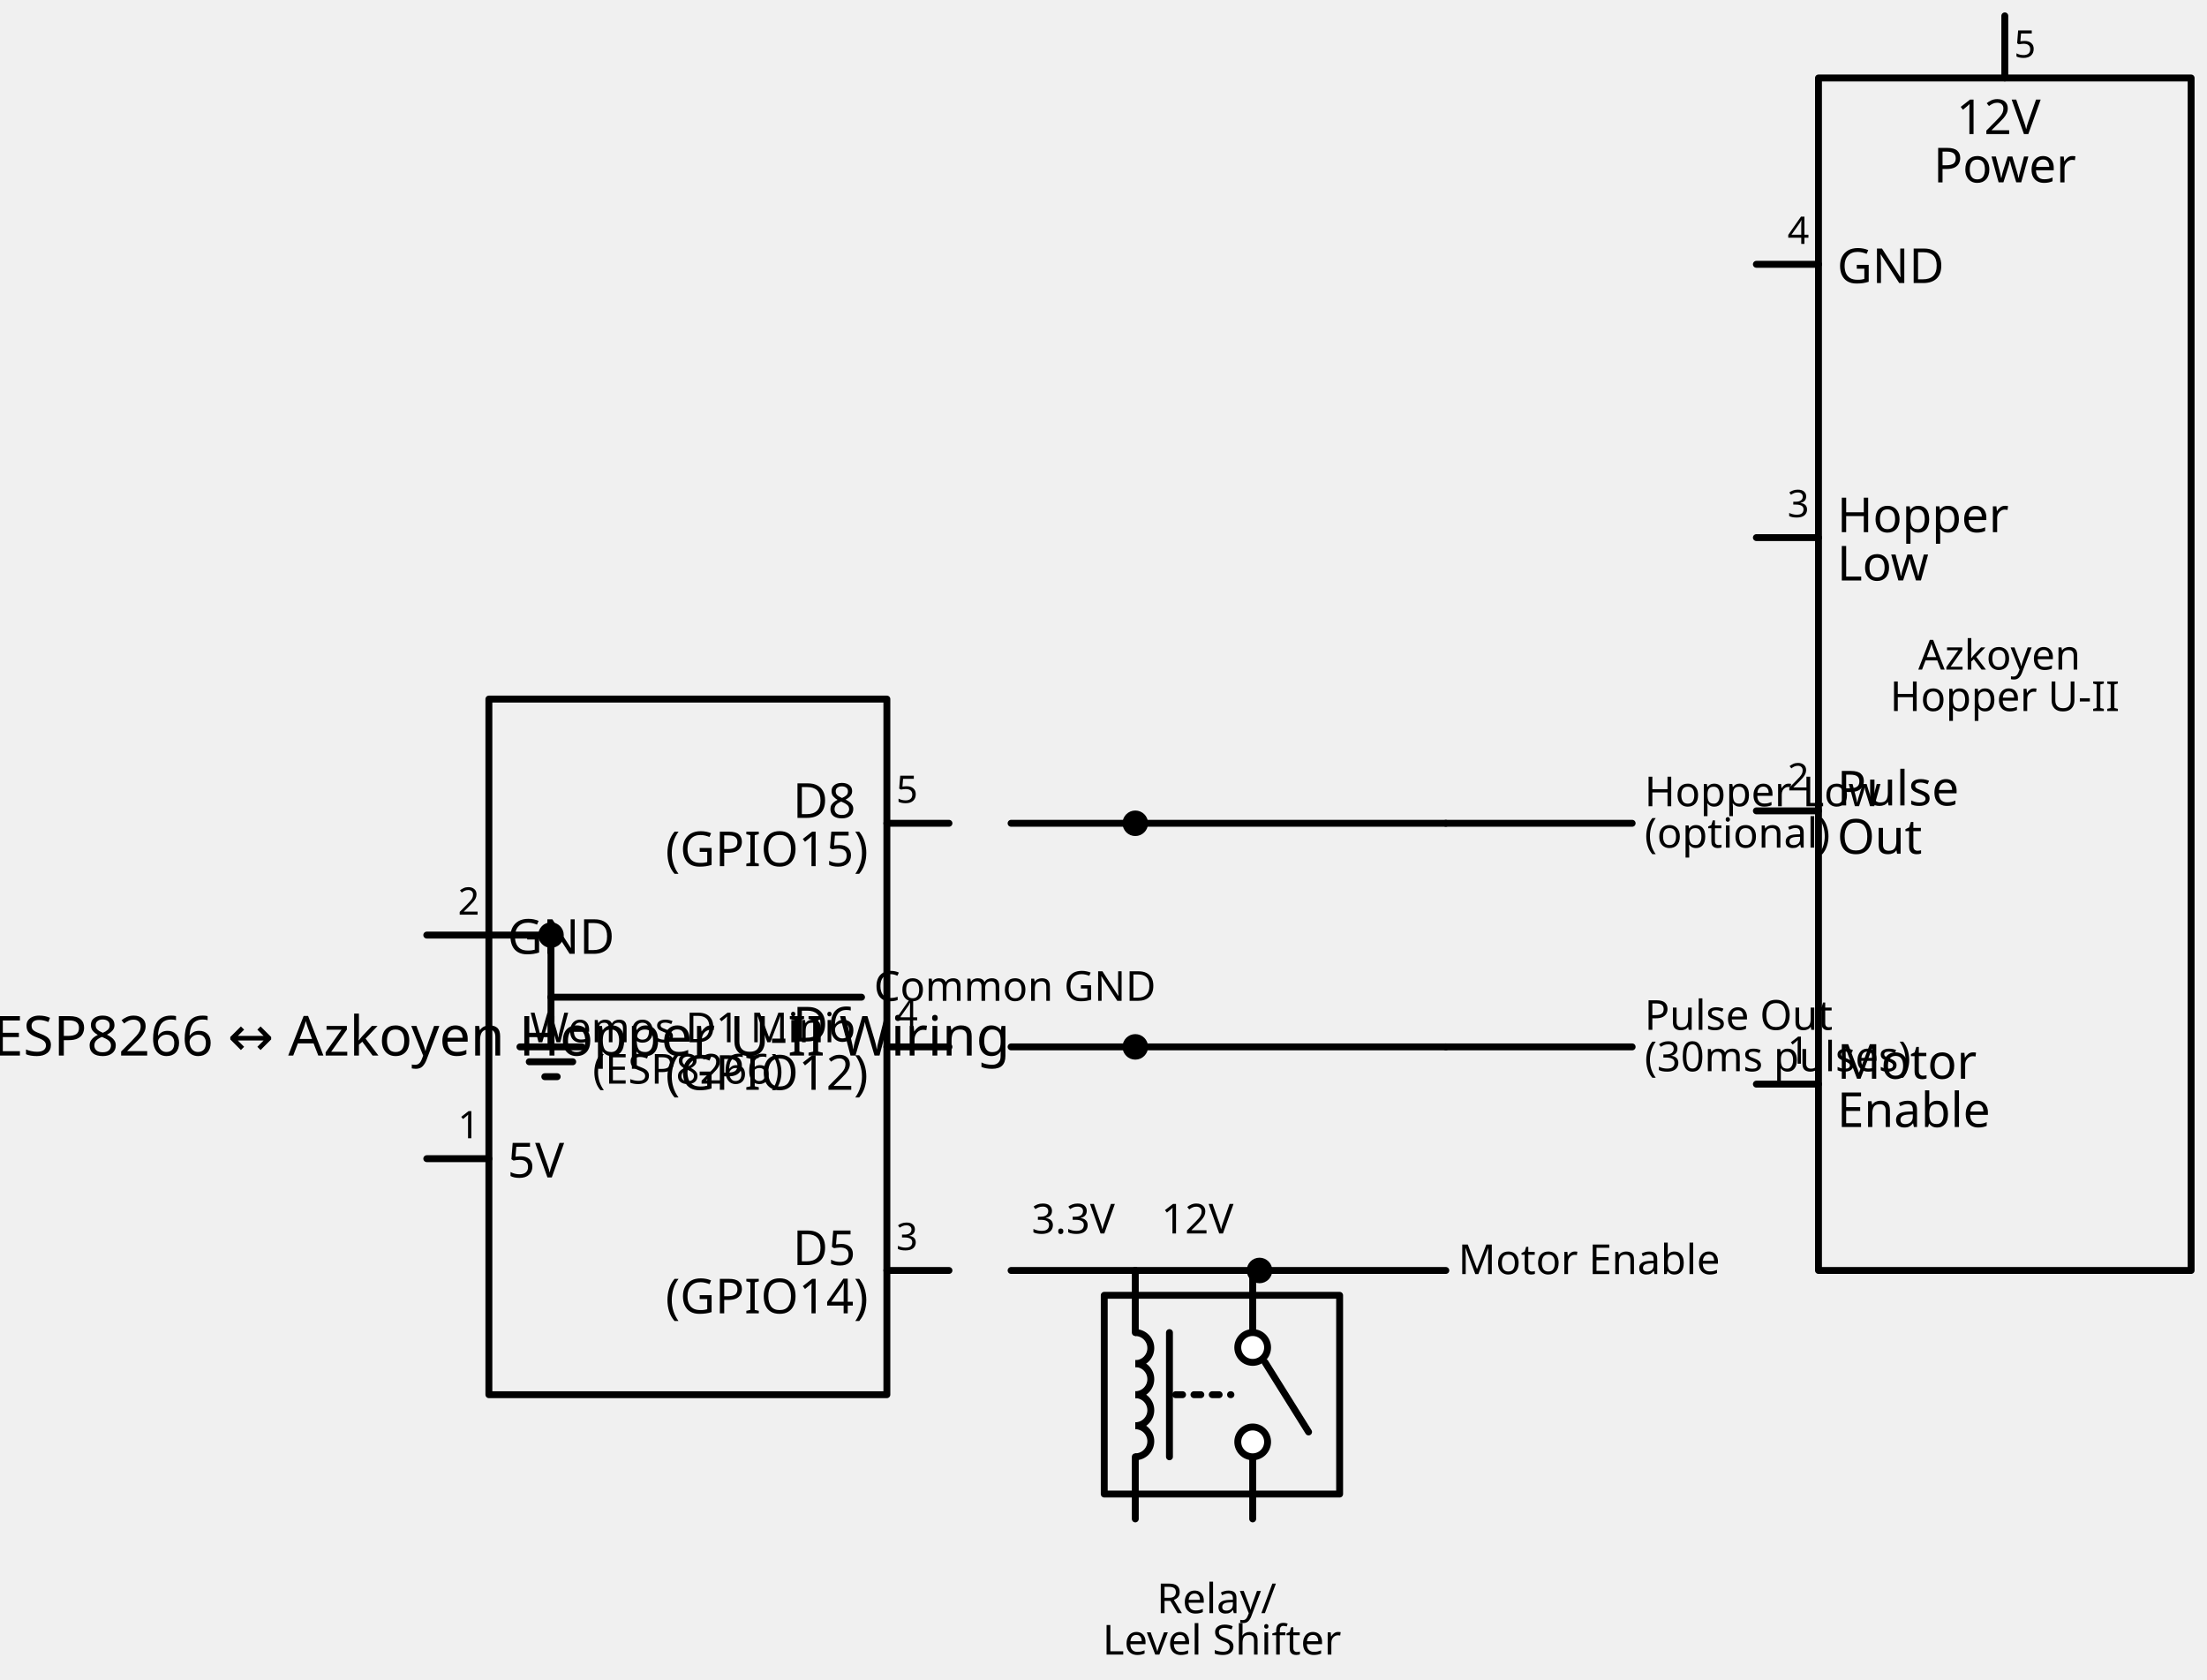
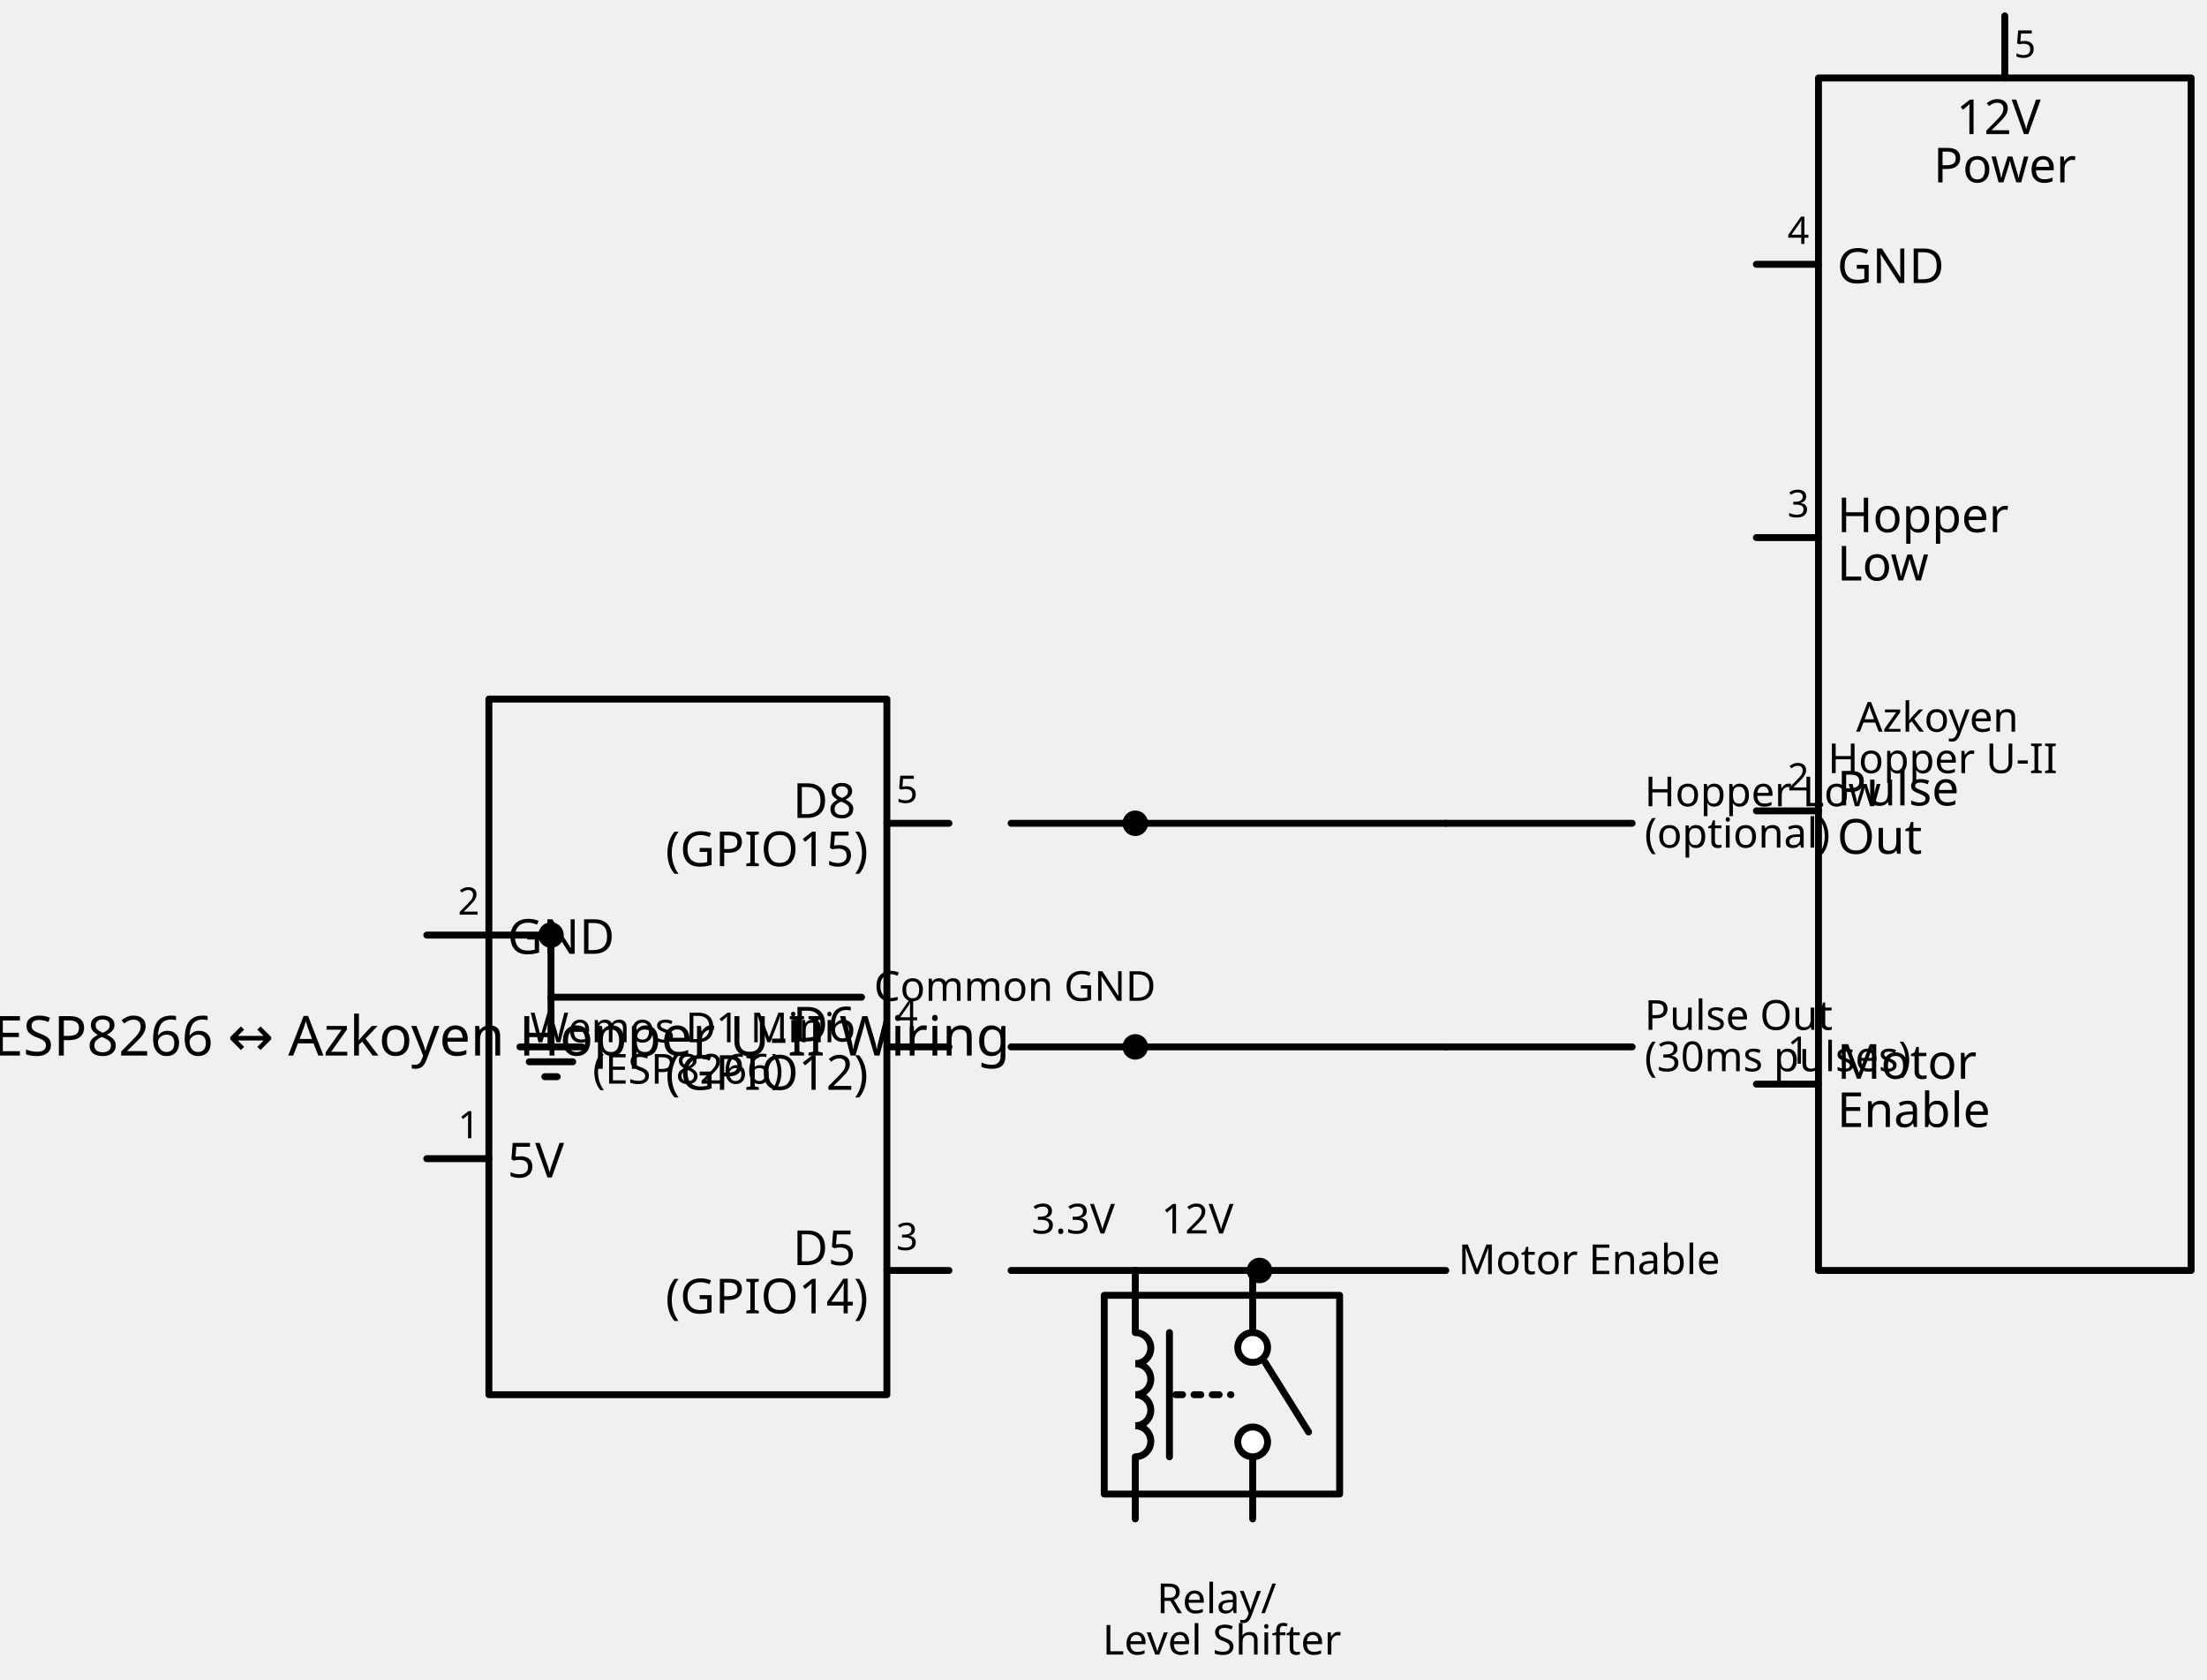
<svg xmlns="http://www.w3.org/2000/svg" xml:lang="en" height="486.8pt" width="639.632pt" viewBox="-141.688 -314.2 639.632 486.8" style="background-color:white;">
  <path d="M 178.344,118.8 L 178.344,61.2 L 246.564,61.2 L 246.564,118.8 L 178.344,118.8" style="stroke:black;fill:none;stroke-width:2;stroke-dasharray:-;stroke-linecap:round;stroke-linejoin:round;" />
  <path d="M 187.34 72.0 a 4.5 4.5 -270 1 1 0.0 9.0" style="stroke:black;fill:none;stroke-width:2;stroke-dasharray:-;" />
  <path d="M 187.34 81.0 a 4.5 4.5 -270 1 1 0.0 9.0" style="stroke:black;fill:none;stroke-width:2;stroke-dasharray:-;" />
  <path d="M 187.34 90.0 a 4.5 4.5 -270 1 1 0.0 9.0" style="stroke:black;fill:none;stroke-width:2;stroke-dasharray:-;" />
  <path d="M 187.34 99.0 a 4.5 4.5 -270 1 1 0.0 9.0" style="stroke:black;fill:none;stroke-width:2;stroke-dasharray:-;" />
  <path d="M 0.0,90.0 L 115.344,90.0 L 115.344,-111.6 L 0.0,-111.6 L 0.0,90.0" style="stroke:black;fill:none;stroke-width:2.0;stroke-dasharray:-;stroke-linecap:round;stroke-linejoin:round;" />
  <path d="M 0.0,21.6 L -18.0,21.6" style="stroke:black;fill:none;stroke-width:2.0;stroke-dasharray:-;stroke-linecap:round;stroke-linejoin:round;" />
  <path d="M 0.0,-43.2 L -18.0,-43.2" style="stroke:black;fill:none;stroke-width:2.0;stroke-dasharray:-;stroke-linecap:round;stroke-linejoin:round;" />
  <path d="M 115.344,54 L 133.344,54" style="stroke:black;fill:none;stroke-width:2.0;stroke-dasharray:-;stroke-linecap:round;stroke-linejoin:round;" />
  <path d="M 115.344,-10.8 L 133.344,-10.8" style="stroke:black;fill:none;stroke-width:2.0;stroke-dasharray:-;stroke-linecap:round;stroke-linejoin:round;" />
  <path d="M 115.344,-75.6 L 133.344,-75.6" style="stroke:black;fill:none;stroke-width:2.0;stroke-dasharray:-;stroke-linecap:round;stroke-linejoin:round;" />
  <path d="M 151.344,54 L 169.344,54 L 187.344,54" style="stroke:black;fill:none;stroke-width:2.0;stroke-dasharray:-;stroke-linecap:round;stroke-linejoin:round;" />
  <path d="M 187.344,54 L 187.344,72.0 M 187.344,108.0 L 187.344,126.0" style="stroke:black;fill:none;stroke-width:2;stroke-dasharray:-;stroke-linecap:round;stroke-linejoin:round;" />
  <path d="M 197.244,72.0 L 197.244,90.0 L 197.244,108.0" style="stroke:black;fill:none;stroke-width:2;stroke-dasharray:-;stroke-linecap:round;stroke-linejoin:round;" />
  <path d="M 221.364,54 L 221.364,72.0 M 224.964,80.64 L 237.564,100.8 M 221.364,108.0 L 221.364,126.0" style="stroke:black;fill:none;stroke-width:2;stroke-dasharray:-;stroke-linecap:round;stroke-linejoin:round;" />
  <path d="M 199.044,90.0 L 207.054,90.0 L 215.064,90.0" style="stroke:black;fill:none;stroke-width:2;stroke-dasharray:2,3.3;stroke-linecap:round;stroke-linejoin:round;" />
  <path d="M 187.344,54 L 205.344,54 L 223.344,54" style="stroke:black;fill:none;stroke-width:2.0;stroke-dasharray:-;stroke-linecap:round;stroke-linejoin:round;" />
  <path d="M 223.344,54 L 250.344,54 L 277.344,54" style="stroke:black;fill:none;stroke-width:2.0;stroke-dasharray:-;stroke-linecap:round;stroke-linejoin:round;" />
  <path d="M 151.344,-10.8 L 169.344,-10.8 L 187.344,-10.8" style="stroke:black;fill:none;stroke-width:2.0;stroke-dasharray:-;stroke-linecap:round;stroke-linejoin:round;" />
  <path d="M 187.344,-10.8 L 232.344,-10.8 L 277.344,-10.8" style="stroke:black;fill:none;stroke-width:2.0;stroke-dasharray:-;stroke-linecap:round;stroke-linejoin:round;" />
  <path d="M 277.344,-10.8 L 304.344,-10.8 L 331.344,-10.8" style="stroke:black;fill:none;stroke-width:2.0;stroke-dasharray:-;stroke-linecap:round;stroke-linejoin:round;" />
  <path d="M 151.344,-75.6 L 169.344,-75.6 L 187.344,-75.6" style="stroke:black;fill:none;stroke-width:2.0;stroke-dasharray:-;stroke-linecap:round;stroke-linejoin:round;" />
  <path d="M 187.344,-75.6 L 232.344,-75.6 L 277.344,-75.6" style="stroke:black;fill:none;stroke-width:2.0;stroke-dasharray:-;stroke-linecap:round;stroke-linejoin:round;" />
  <path d="M 277.344,-75.6 L 304.344,-75.6 L 331.344,-75.6" style="stroke:black;fill:none;stroke-width:2.0;stroke-dasharray:-;stroke-linecap:round;stroke-linejoin:round;" />
  <path d="M 0.0,-43.2 L 9.0,-43.2 L 18.0,-43.2" style="stroke:black;fill:none;stroke-width:2.0;stroke-dasharray:-;stroke-linecap:round;stroke-linejoin:round;" />
  <path d="M 18.0,-43.2 L 18,-34.2 L 18,-25.2" style="stroke:black;fill:none;stroke-width:2.0;stroke-dasharray:-;stroke-linecap:round;stroke-linejoin:round;" />
  <path d="M 18,-25.2 L 18,-10.8 L 9,-10.8 L 27,-10.8 M 11.7,-6.48 L 24.3,-6.48 M 16.2,-2.16 L 19.8,-2.16" style="stroke:black;fill:none;stroke-width:2.0;stroke-dasharray:-;stroke-linecap:round;stroke-linejoin:round;" />
  <path d="M 18,-25.2 L 63.0,-25.2 L 108.0,-25.2" style="stroke:black;fill:none;stroke-width:2.0;stroke-dasharray:-;stroke-linecap:round;stroke-linejoin:round;" />
  <path d="M 385.344,54 L 493.344,54 L 493.344,-291.6 L 385.344,-291.6 L 385.344,54" style="stroke:black;fill:none;stroke-width:2.0;stroke-dasharray:-;stroke-linecap:round;stroke-linejoin:round;" />
  <path d="M 385.344,-7.993605777301127e-15 L 367.344,-7.993605777301127e-15" style="stroke:black;fill:none;stroke-width:2.0;stroke-dasharray:-;stroke-linecap:round;stroke-linejoin:round;" />
  <path d="M 385.344,-79.2 L 367.344,-79.2" style="stroke:black;fill:none;stroke-width:2.0;stroke-dasharray:-;stroke-linecap:round;stroke-linejoin:round;" />
  <path d="M 385.344,-158.4 L 367.344,-158.4" style="stroke:black;fill:none;stroke-width:2.0;stroke-dasharray:-;stroke-linecap:round;stroke-linejoin:round;" />
  <path d="M 385.344,-237.6 L 367.344,-237.6" style="stroke:black;fill:none;stroke-width:2.0;stroke-dasharray:-;stroke-linecap:round;stroke-linejoin:round;" />
  <path d="M 439.344,-291.6 L 439.344,-309.6" style="stroke:black;fill:none;stroke-width:2.0;stroke-dasharray:-;stroke-linecap:round;stroke-linejoin:round;" />
  <text x="3.6" y="-19.6" dominant-baseline="ideographic" fill="black" font-size="16" font-family="sans" text-anchor="middle">
    <tspan x="3.6" dy="16">ESP8266 ↔ Azkoyen Hopper U-II Wiring</tspan>
  </text>
  <text x="-2.7" y="7.9" dominant-baseline="ideographic" fill="black" font-size="11" font-family="sans" text-anchor="end">
    <tspan x="-2.7" dy="11">1</tspan>
  </text>
  <text x="5.4" y="7.6" dominant-baseline="central" fill="black" font-size="14" font-family="sans" text-anchor="start">
    <tspan x="5.4" dy="14">5V</tspan>
  </text>
  <text x="-2.7" y="-56.9" dominant-baseline="ideographic" fill="black" font-size="11" font-family="sans" text-anchor="end">
    <tspan x="-2.7" dy="11">2</tspan>
  </text>
  <text x="5.4" y="-57.2" dominant-baseline="central" fill="black" font-size="14" font-family="sans" text-anchor="start">
    <tspan x="5.4" dy="14">GND</tspan>
  </text>
  <text x="118.044" y="40.3" dominant-baseline="ideographic" fill="black" font-size="11" font-family="sans" text-anchor="start">
    <tspan x="118.044" dy="11">3</tspan>
  </text>
  <text x="109.944" y="33" dominant-baseline="central" fill="black" font-size="14" font-family="sans" text-anchor="end">
    <tspan x="109.944" dy="14">D5</tspan>
    <tspan x="109.944" dy="14">(GPIO14)</tspan>
  </text>
  <text x="118.044" y="-24.5" dominant-baseline="ideographic" fill="black" font-size="11" font-family="sans" text-anchor="start">
    <tspan x="118.044" dy="11">4</tspan>
  </text>
  <text x="109.944" y="-31.8" dominant-baseline="central" fill="black" font-size="14" font-family="sans" text-anchor="end">
    <tspan x="109.944" dy="14">D6</tspan>
    <tspan x="109.944" dy="14">(GPIO12)</tspan>
  </text>
  <text x="118.044" y="-89.3" dominant-baseline="ideographic" fill="black" font-size="11" font-family="sans" text-anchor="start">
    <tspan x="118.044" dy="11">5</tspan>
  </text>
  <text x="109.944" y="-96.6" dominant-baseline="central" fill="black" font-size="14" font-family="sans" text-anchor="end">
    <tspan x="109.944" dy="14">D8</tspan>
    <tspan x="109.944" dy="14">(GPIO15)</tspan>
  </text>
  <text x="57.672" y="-28.8" dominant-baseline="central" fill="black" font-size="12" font-family="sans" text-anchor="middle">
    <tspan x="57.672" dy="12">Wemos D1 Mini</tspan>
    <tspan x="57.672" dy="12">(ESP8266)</tspan>
  </text>
  <text x="169.344" y="34.8" dominant-baseline="ideographic" fill="black" font-size="12" font-family="sans" text-anchor="middle">
    <tspan x="169.344" dy="12">3.3V</tspan>
  </text>
  <circle cx="221.364" cy="76.32" r="4.32" style="stroke:black;fill:white;stroke-width:2;stroke-dasharray:-;" />
  <circle cx="221.364" cy="103.68" r="4.32" style="stroke:black;fill:white;stroke-width:2;stroke-dasharray:-;" />
  <text x="212.454" y="132.0" dominant-baseline="hanging" fill="black" font-size="12" font-family="sans" text-anchor="middle">
    <tspan x="212.454" dy="12">Relay/</tspan>
    <tspan x="212.454" dy="12">Level Shifter</tspan>
  </text>
  <text x="205.344" y="34.8" dominant-baseline="ideographic" fill="black" font-size="12" font-family="sans" text-anchor="middle">
    <tspan x="205.344" dy="12">12V</tspan>
  </text>
  <text x="280.944" y="38.4" dominant-baseline="central" fill="black" font-size="12" font-family="sans" text-anchor="start">
    <tspan x="280.944" dy="12">Motor Enable</tspan>
  </text>
  <text x="334.944" y="-32.4" dominant-baseline="central" fill="black" font-size="12" font-family="sans" text-anchor="start">
    <tspan x="334.944" dy="12">Pulse Out</tspan>
    <tspan x="334.944" dy="12">(30ms pulses)</tspan>
  </text>
  <text x="334.944" y="-97.2" dominant-baseline="central" fill="black" font-size="12" font-family="sans" text-anchor="start">
    <tspan x="334.944" dy="12">Hopper Low</tspan>
    <tspan x="334.944" dy="12">(optional)</tspan>
  </text>
  <text x="111.6" y="-40.8" dominant-baseline="central" fill="black" font-size="12" font-family="sans" text-anchor="start">
    <tspan x="111.6" dy="12">Common GND</tspan>
  </text>
  <text x="382.644" y="-13.7" dominant-baseline="ideographic" fill="black" font-size="11" font-family="sans" text-anchor="end">
    <tspan x="382.644" dy="11">1</tspan>
  </text>
  <text x="390.744" y="-21" dominant-baseline="central" fill="black" font-size="14" font-family="sans" text-anchor="start">
    <tspan x="390.744" dy="14">Motor</tspan>
    <tspan x="390.744" dy="14">Enable</tspan>
  </text>
  <text x="382.644" y="-92.9" dominant-baseline="ideographic" fill="black" font-size="11" font-family="sans" text-anchor="end">
    <tspan x="382.644" dy="11">2</tspan>
  </text>
  <text x="390.744" y="-100.2" dominant-baseline="central" fill="black" font-size="14" font-family="sans" text-anchor="start">
    <tspan x="390.744" dy="14">Pulse</tspan>
    <tspan x="390.744" dy="14">Out</tspan>
  </text>
  <text x="382.644" y="-172.1" dominant-baseline="ideographic" fill="black" font-size="11" font-family="sans" text-anchor="end">
    <tspan x="382.644" dy="11">3</tspan>
  </text>
  <text x="390.744" y="-179.4" dominant-baseline="central" fill="black" font-size="14" font-family="sans" text-anchor="start">
    <tspan x="390.744" dy="14">Hopper</tspan>
    <tspan x="390.744" dy="14">Low</tspan>
  </text>
  <text x="382.644" y="-251.3" dominant-baseline="ideographic" fill="black" font-size="11" font-family="sans" text-anchor="end">
    <tspan x="382.644" dy="11">4</tspan>
  </text>
  <text x="390.744" y="-251.6" dominant-baseline="central" fill="black" font-size="14" font-family="sans" text-anchor="start">
    <tspan x="390.744" dy="14">GND</tspan>
  </text>
  <text x="442.044" y="-305.3" dominant-baseline="ideographic" fill="black" font-size="11" font-family="sans" text-anchor="start">
    <tspan x="442.044" dy="11">5</tspan>
  </text>
  <text x="439.344" y="-300.2" dominant-baseline="hanging" fill="black" font-size="14" font-family="sans" text-anchor="middle">
    <tspan x="439.344" dy="14">12V</tspan>
    <tspan x="439.344" dy="14">Power</tspan>
  </text>
-   <text x="439.344" y="-136.8" dominant-baseline="central" fill="black" font-size="12" font-family="sans" text-anchor="middle">
-     <tspan x="439.344" dy="12">Azkoyen</tspan>
-     <tspan x="439.344" dy="12">Hopper U-II</tspan>
+   <text x="421.344" y="-118.8" dominant-baseline="central" fill="black" font-size="12" font-family="sans" text-anchor="middle">
+     <tspan x="421.344" dy="12">Azkoyen</tspan>
+     <tspan x="421.344" dy="12">Hopper U-II</tspan>
  </text>
  <circle cx="223.344" cy="54" r="2.7" style="stroke:black;fill:black;stroke-width:2.0;stroke-dasharray:-;" />
  <circle cx="187.344" cy="-10.8" r="2.7" style="stroke:black;fill:black;stroke-width:2.0;stroke-dasharray:-;" />
  <circle cx="187.344" cy="-75.6" r="2.7" style="stroke:black;fill:black;stroke-width:2.0;stroke-dasharray:-;" />
  <circle cx="18.0" cy="-43.2" r="2.7" style="stroke:black;fill:black;stroke-width:2.0;stroke-dasharray:-;" />
</svg>
